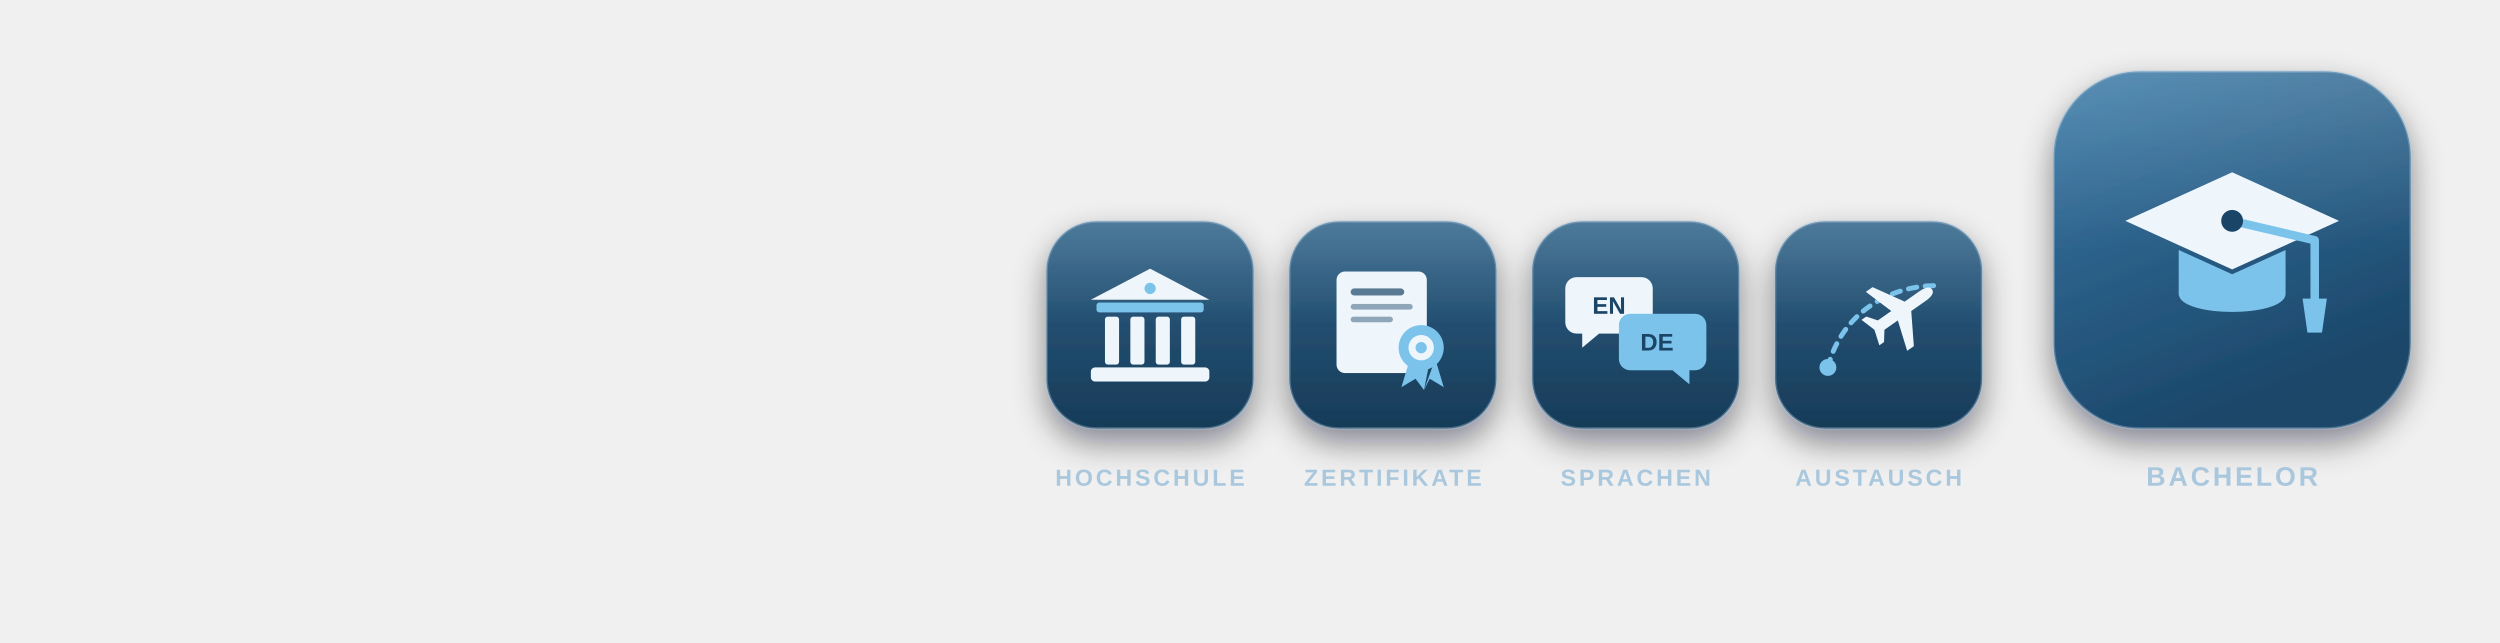
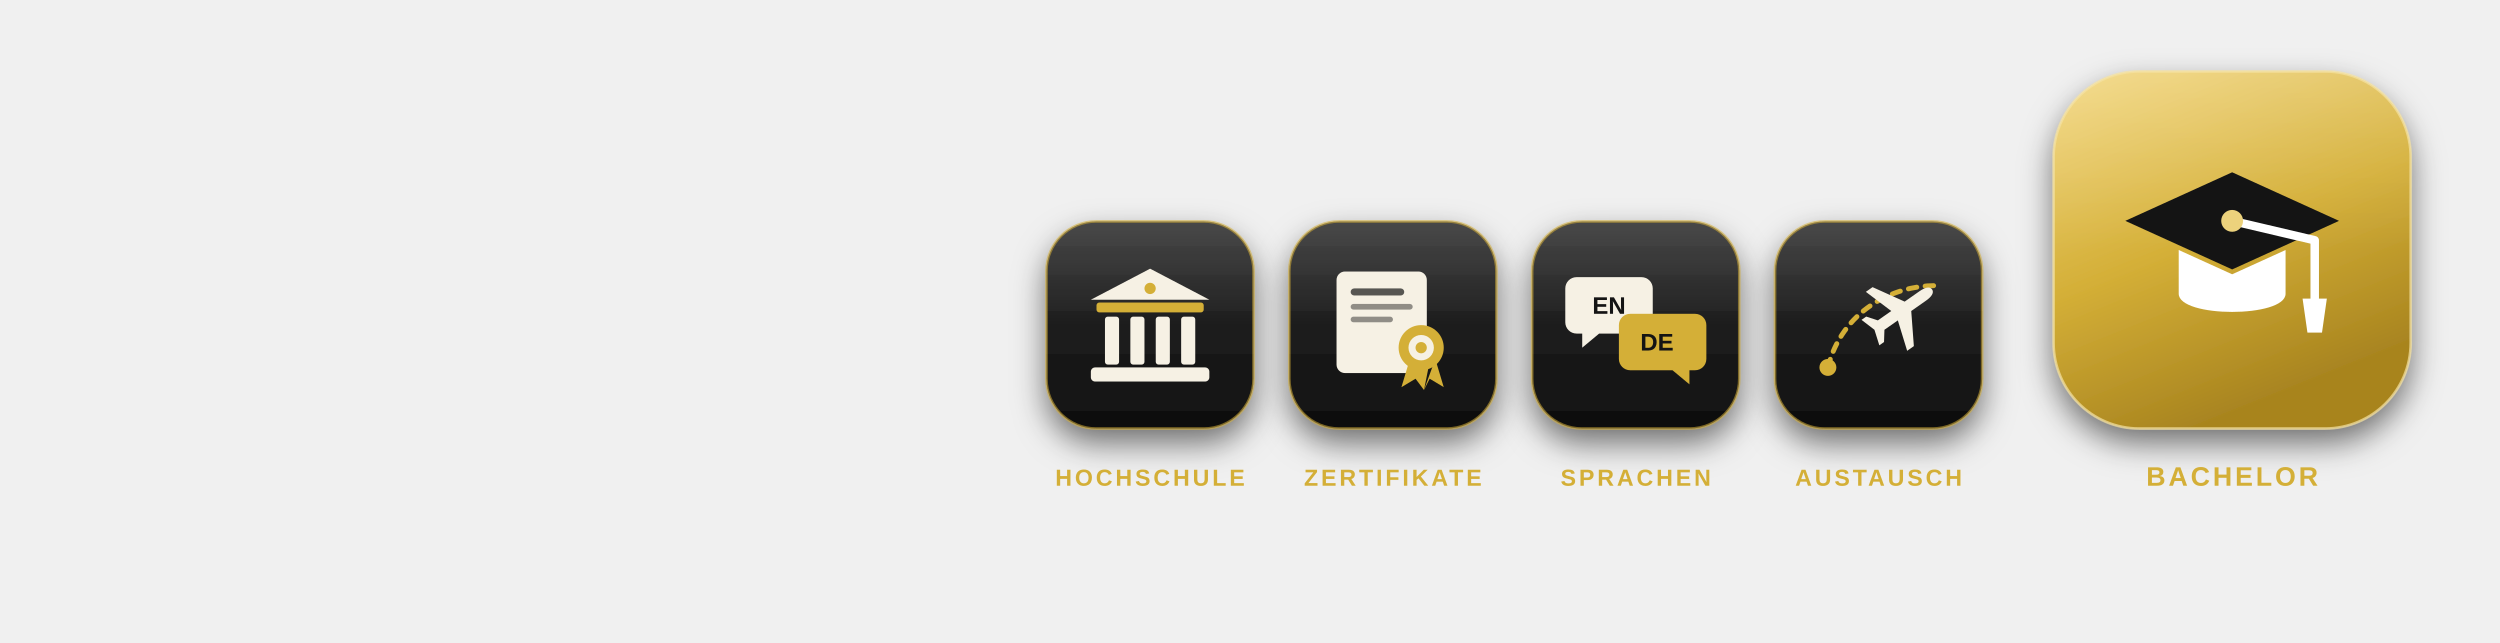
<svg xmlns="http://www.w3.org/2000/svg" viewBox="0 0 1400 360">
  <defs>
    <linearGradient id="fondoChico" x1="0" y1="0" x2="0" y2="1">
-       <stop offset="0" stop-color="#2d6187" />
-       <stop offset="1" stop-color="#173b58" />
+       <stop offset="0" stop-color="#2c2c2c" />
+       <stop offset="1" stop-color="#0f0f0f" />
    </linearGradient>
    <linearGradient id="fondoGrande" x1="0" y1="0" x2="0.4" y2="1">
-       <stop offset="0" stop-color="#3a7aa8" />
-       <stop offset="1" stop-color="#1b4669" />
+       <stop offset="0" stop-color="#f3d77f" />
+       <stop offset="0.55" stop-color="#d4af37" />
+       <stop offset="1" stop-color="#a8841f" />
    </linearGradient>
    <linearGradient id="brillo" x1="0" y1="0" x2="0" y2="1">
-       <stop offset="0" stop-color="#ffffff" stop-opacity="0.16" />
+       <stop offset="0" stop-color="#ffffff" stop-opacity="0.14" />
      <stop offset="0.5" stop-color="#ffffff" stop-opacity="0" />
    </linearGradient>
    <filter id="sombra" x="-30%" y="-30%" width="160%" height="170%">
-       <feDropShadow dx="0" dy="8" stdDeviation="9" flood-color="#000814" flood-opacity="0.45" />
+       <feDropShadow dx="0" dy="8" stdDeviation="9" flood-color="#000000" flood-opacity="0.55" />
    </filter>
  </defs>
  <g filter="url(#sombra)">
    <rect x="586" y="124" width="116" height="116" rx="27.84" fill="url(#fondoChico)" />
  </g>
-   <rect x="586" y="124" width="116" height="116" rx="27.84" fill="url(#brillo)" stroke="#a9c7dd" stroke-opacity="0.35" stroke-width="1.5" />
+   <rect x="586" y="124" width="116" height="116" rx="27.84" fill="url(#brillo)" stroke="#d4af37" stroke-opacity="0.55" stroke-width="1.5" />
  <g transform="translate(604.56,142.56) scale(0.79)">
-     <path d="M50,10 L92,32 H8 Z" fill="#eef6fc" />
-     <circle cx="50" cy="24" r="4" fill="#7cc3ec" />
-     <rect x="12" y="34" width="76" height="7" rx="2" fill="#7cc3ec" />
-     <g fill="#eef6fc">
+     <path d="M50,10 L92,32 H8 Z" fill="#f6f1e4" />
+     <circle cx="50" cy="24" r="4" fill="#d4af37" />
+     <rect x="12" y="34" width="76" height="7" rx="2" fill="#d4af37" />
+     <g fill="#f6f1e4">
      <rect x="18" y="44" width="10" height="34" rx="2" />
      <rect x="36" y="44" width="10" height="34" rx="2" />
      <rect x="54" y="44" width="10" height="34" rx="2" />
      <rect x="72" y="44" width="10" height="34" rx="2" />
    </g>
-     <rect x="8" y="80" width="84" height="10" rx="3" fill="#eef6fc" />
+     <rect x="8" y="80" width="84" height="10" rx="3" fill="#f6f1e4" />
  </g>
-   <text x="644" y="272" font-family="Segoe UI, Arial, sans-serif" font-size="13" font-weight="700" letter-spacing="1.6" fill="#a9c7dd" text-anchor="middle">HOCHSCHULE</text>
+   <text x="644" y="272" font-family="Segoe UI, Arial, sans-serif" font-size="13" font-weight="700" letter-spacing="1.6" fill="#d4af37" text-anchor="middle">HOCHSCHULE</text>
  <g filter="url(#sombra)">
    <rect x="722" y="124" width="116" height="116" rx="27.84" fill="url(#fondoChico)" />
  </g>
-   <rect x="722" y="124" width="116" height="116" rx="27.84" fill="url(#brillo)" stroke="#a9c7dd" stroke-opacity="0.35" stroke-width="1.5" />
+   <rect x="722" y="124" width="116" height="116" rx="27.84" fill="url(#brillo)" stroke="#d4af37" stroke-opacity="0.55" stroke-width="1.5" />
  <g transform="translate(740.56,142.56) scale(0.79)">
-     <rect x="10" y="12" width="64" height="72" rx="6" fill="#eef6fc" />
-     <rect x="20" y="24" width="38" height="5" rx="2.5" fill="#1b4566" opacity="0.7" />
-     <rect x="20" y="35" width="44" height="4" rx="2" fill="#1b4566" opacity="0.45" />
-     <rect x="20" y="44" width="30" height="4" rx="2" fill="#1b4566" opacity="0.45" />
-     <path d="M62,74 L56,94 L66,88 L72,96 L76,76 Z M80,74 L86,94 L76,88 L72,96" fill="#7cc3ec" />
-     <circle cx="70" cy="66" r="16" fill="#7cc3ec" />
-     <circle cx="70" cy="66" r="9" fill="#eef6fc" />
-     <circle cx="70" cy="66" r="4" fill="#7cc3ec" />
+     <rect x="10" y="12" width="64" height="72" rx="6" fill="#f6f1e4" />
+     <rect x="20" y="24" width="38" height="5" rx="2.5" fill="#141414" opacity="0.7" />
+     <rect x="20" y="35" width="44" height="4" rx="2" fill="#141414" opacity="0.45" />
+     <rect x="20" y="44" width="30" height="4" rx="2" fill="#141414" opacity="0.45" />
+     <path d="M62,74 L56,94 L66,88 L72,96 L76,76 Z M80,74 L86,94 L76,88 L72,96" fill="#d4af37" />
+     <circle cx="70" cy="66" r="16" fill="#d4af37" />
+     <circle cx="70" cy="66" r="9" fill="#f6f1e4" />
+     <circle cx="70" cy="66" r="4" fill="#d4af37" />
  </g>
-   <text x="780" y="272" font-family="Segoe UI, Arial, sans-serif" font-size="13" font-weight="700" letter-spacing="1.6" fill="#a9c7dd" text-anchor="middle">ZERTIFIKATE</text>
+   <text x="780" y="272" font-family="Segoe UI, Arial, sans-serif" font-size="13" font-weight="700" letter-spacing="1.6" fill="#d4af37" text-anchor="middle">ZERTIFIKATE</text>
  <g filter="url(#sombra)">
    <rect x="858" y="124" width="116" height="116" rx="27.84" fill="url(#fondoChico)" />
  </g>
-   <rect x="858" y="124" width="116" height="116" rx="27.84" fill="url(#brillo)" stroke="#a9c7dd" stroke-opacity="0.35" stroke-width="1.5" />
+   <rect x="858" y="124" width="116" height="116" rx="27.84" fill="url(#brillo)" stroke="#d4af37" stroke-opacity="0.55" stroke-width="1.5" />
  <g transform="translate(876.56,142.56) scale(0.79)">
-     <path d="M8,16 h46 a8,8 0 0 1 8,8 v24 a8,8 0 0 1 -8,8 h-30 l-12,10 v-10 h-4 a8,8 0 0 1 -8,-8 v-24 a8,8 0 0 1 8,-8 Z" fill="#eef6fc" />
-     <path d="M92,42 h-46 a8,8 0 0 0 -8,8 v24 a8,8 0 0 0 8,8 h30 l12,10 v-10 h4 a8,8 0 0 0 8,-8 v-24 a8,8 0 0 0 -8,-8 Z" fill="#7cc3ec" />
-     <text x="31" y="42" font-family="Segoe UI, Arial, sans-serif" font-size="17" font-weight="800" fill="#1b4566" text-anchor="middle">EN</text>
-     <text x="65" y="68" font-family="Segoe UI, Arial, sans-serif" font-size="17" font-weight="800" fill="#1b4566" text-anchor="middle">DE</text>
+     <path d="M8,16 h46 a8,8 0 0 1 8,8 v24 a8,8 0 0 1 -8,8 h-30 l-12,10 v-10 h-4 a8,8 0 0 1 -8,-8 v-24 a8,8 0 0 1 8,-8 Z" fill="#f6f1e4" />
+     <path d="M92,42 h-46 a8,8 0 0 0 -8,8 v24 a8,8 0 0 0 8,8 h30 l12,10 v-10 h4 a8,8 0 0 0 8,-8 v-24 a8,8 0 0 0 -8,-8 Z" fill="#d4af37" />
+     <text x="31" y="42" font-family="Segoe UI, Arial, sans-serif" font-size="17" font-weight="800" fill="#141414" text-anchor="middle">EN</text>
+     <text x="65" y="68" font-family="Segoe UI, Arial, sans-serif" font-size="17" font-weight="800" fill="#141414" text-anchor="middle">DE</text>
  </g>
-   <text x="916" y="272" font-family="Segoe UI, Arial, sans-serif" font-size="13" font-weight="700" letter-spacing="1.6" fill="#a9c7dd" text-anchor="middle">SPRACHEN</text>
+   <text x="916" y="272" font-family="Segoe UI, Arial, sans-serif" font-size="13" font-weight="700" letter-spacing="1.6" fill="#d4af37" text-anchor="middle">SPRACHEN</text>
  <g filter="url(#sombra)">
    <rect x="994" y="124" width="116" height="116" rx="27.84" fill="url(#fondoChico)" />
  </g>
-   <rect x="994" y="124" width="116" height="116" rx="27.84" fill="url(#brillo)" stroke="#a9c7dd" stroke-opacity="0.35" stroke-width="1.5" />
+   <rect x="994" y="124" width="116" height="116" rx="27.84" fill="url(#brillo)" stroke="#d4af37" stroke-opacity="0.55" stroke-width="1.5" />
  <g transform="translate(1012.56,142.56) scale(0.79)">
-     <path d="M14,80 C24,40 60,22 90,22" fill="none" stroke="#7cc3ec" stroke-width="3.5" stroke-dasharray="6 6" stroke-linecap="round" />
-     <circle cx="14" cy="80" r="6" fill="#7cc3ec" />
+     <path d="M14,80 C24,40 60,22 90,22" fill="none" stroke="#d4af37" stroke-width="3.5" stroke-dasharray="6 6" stroke-linecap="round" />
+     <circle cx="14" cy="80" r="6" fill="#d4af37" />
    <g transform="translate(66,40) rotate(55) scale(0.58) translate(-50,-50)">
-       <path d="M50,4 C55,4 57,10 57,18 L57,40 L94,62 L94,72 L57,60 L57,80 L69,89 L69,96 L50,90 L31,96 L31,89 L43,80 L43,60 L6,72 L6,62 L43,40 L43,18 C43,10 45,4 50,4 Z" fill="#eef6fc" />
+       <path d="M50,4 C55,4 57,10 57,18 L57,40 L94,62 L94,72 L57,60 L57,80 L69,89 L69,96 L50,90 L31,96 L31,89 L43,80 L43,60 L6,72 L6,62 L43,40 L43,18 C43,10 45,4 50,4 Z" fill="#f6f1e4" />
    </g>
  </g>
-   <text x="1052" y="272" font-family="Segoe UI, Arial, sans-serif" font-size="13" font-weight="700" letter-spacing="1.6" fill="#a9c7dd" text-anchor="middle">AUSTAUSCH</text>
+   <text x="1052" y="272" font-family="Segoe UI, Arial, sans-serif" font-size="13" font-weight="700" letter-spacing="1.6" fill="#d4af37" text-anchor="middle">AUSTAUSCH</text>
  <g filter="url(#sombra)">
    <rect x="1150" y="40" width="200" height="200" rx="48" fill="url(#fondoGrande)" />
  </g>
-   <rect x="1150" y="40" width="200" height="200" rx="48" fill="url(#brillo)" stroke="#a9c7dd" stroke-opacity="0.35" stroke-width="1.5" />
+   <rect x="1150" y="40" width="200" height="200" rx="48" fill="url(#brillo)" stroke="#f6e3a3" stroke-opacity="0.7" stroke-width="1.5" />
  <g transform="translate(1182,72) scale(1.36)">
-     <path d="M28,50 L28,68 C28,78 72,78 72,68 L72,50 L50,60 Z" fill="#7cc3ec" />
-     <path d="M50,18 L94,38 L50,58 L6,38 Z" fill="#eef6fc" />
-     <path d="M50,38 L84,46 L84,70" fill="none" stroke="#7cc3ec" stroke-width="3.5" stroke-linecap="round" stroke-linejoin="round" />
-     <circle cx="50" cy="38" r="4.5" fill="#1b4566" />
-     <path d="M79,70 h10 l-2,14 h-6 Z" fill="#7cc3ec" />
+     <path d="M28,50 L28,68 C28,78 72,78 72,68 L72,50 L50,60 Z" fill="#ffffff" />
+     <path d="M50,18 L94,38 L50,58 L6,38 Z" fill="#141414" />
+     <path d="M50,38 L84,46 L84,70" fill="none" stroke="#ffffff" stroke-width="3.5" stroke-linecap="round" stroke-linejoin="round" />
+     <circle cx="50" cy="38" r="4.5" fill="#ecd27c" />
+     <path d="M79,70 h10 l-2,14 h-6 Z" fill="#ffffff" />
  </g>
-   <text x="1250" y="272" font-family="Segoe UI, Arial, sans-serif" font-size="15" font-weight="700" letter-spacing="1.6" fill="#a9c7dd" text-anchor="middle">BACHELOR</text>
+   <text x="1250" y="272" font-family="Segoe UI, Arial, sans-serif" font-size="15" font-weight="700" letter-spacing="1.6" fill="#d4af37" text-anchor="middle">BACHELOR</text>
</svg>
